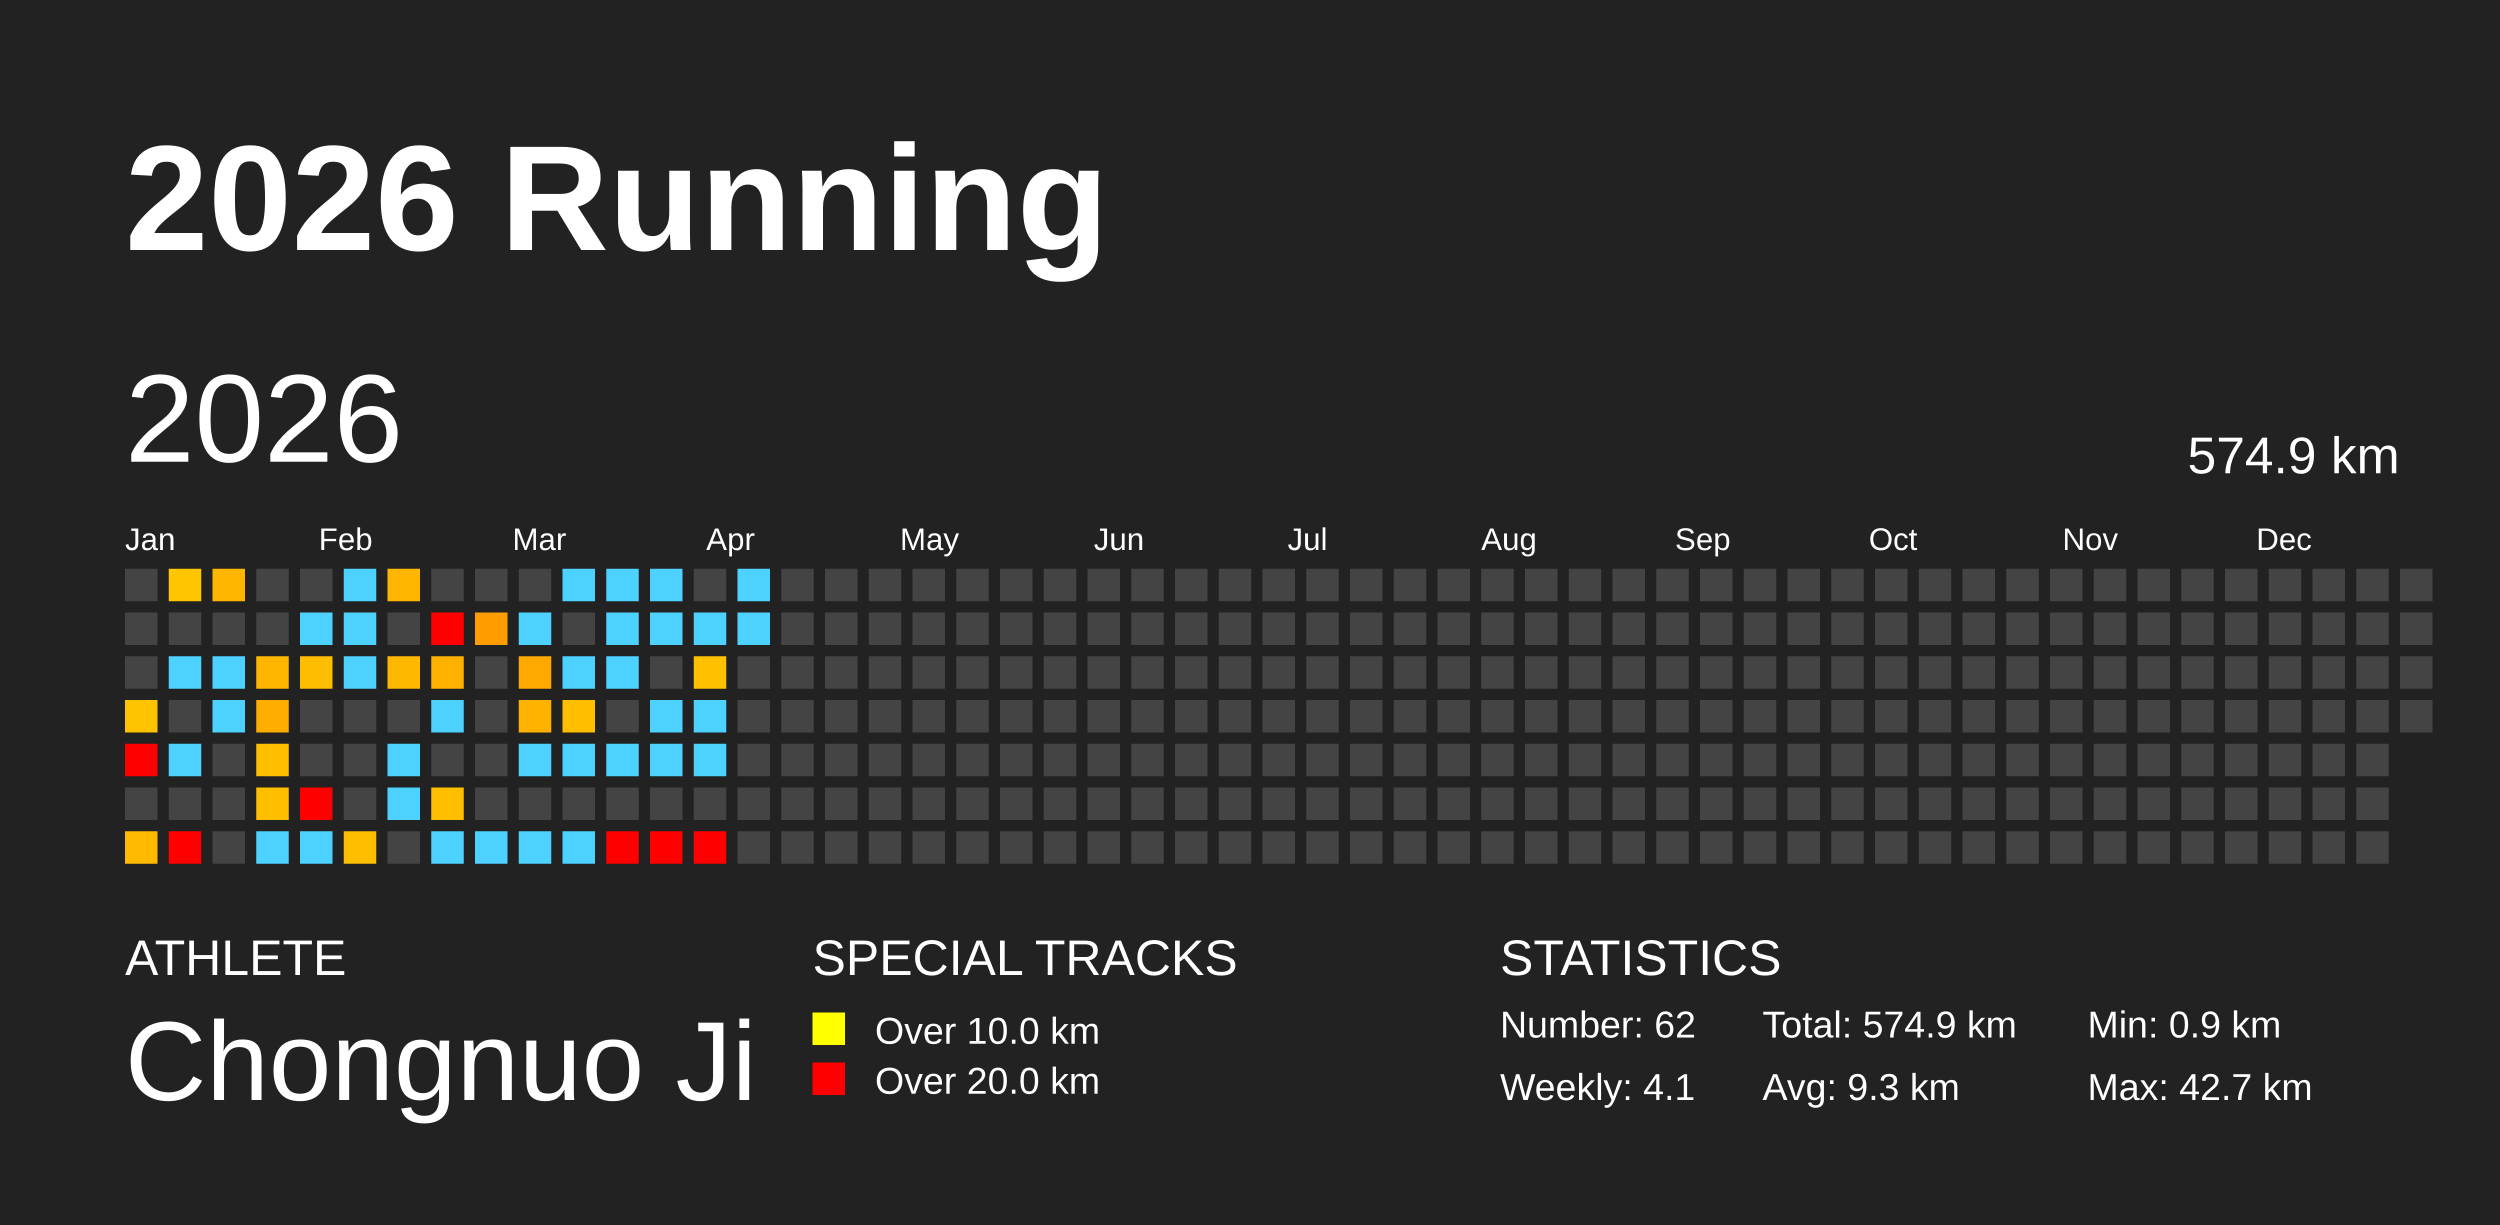
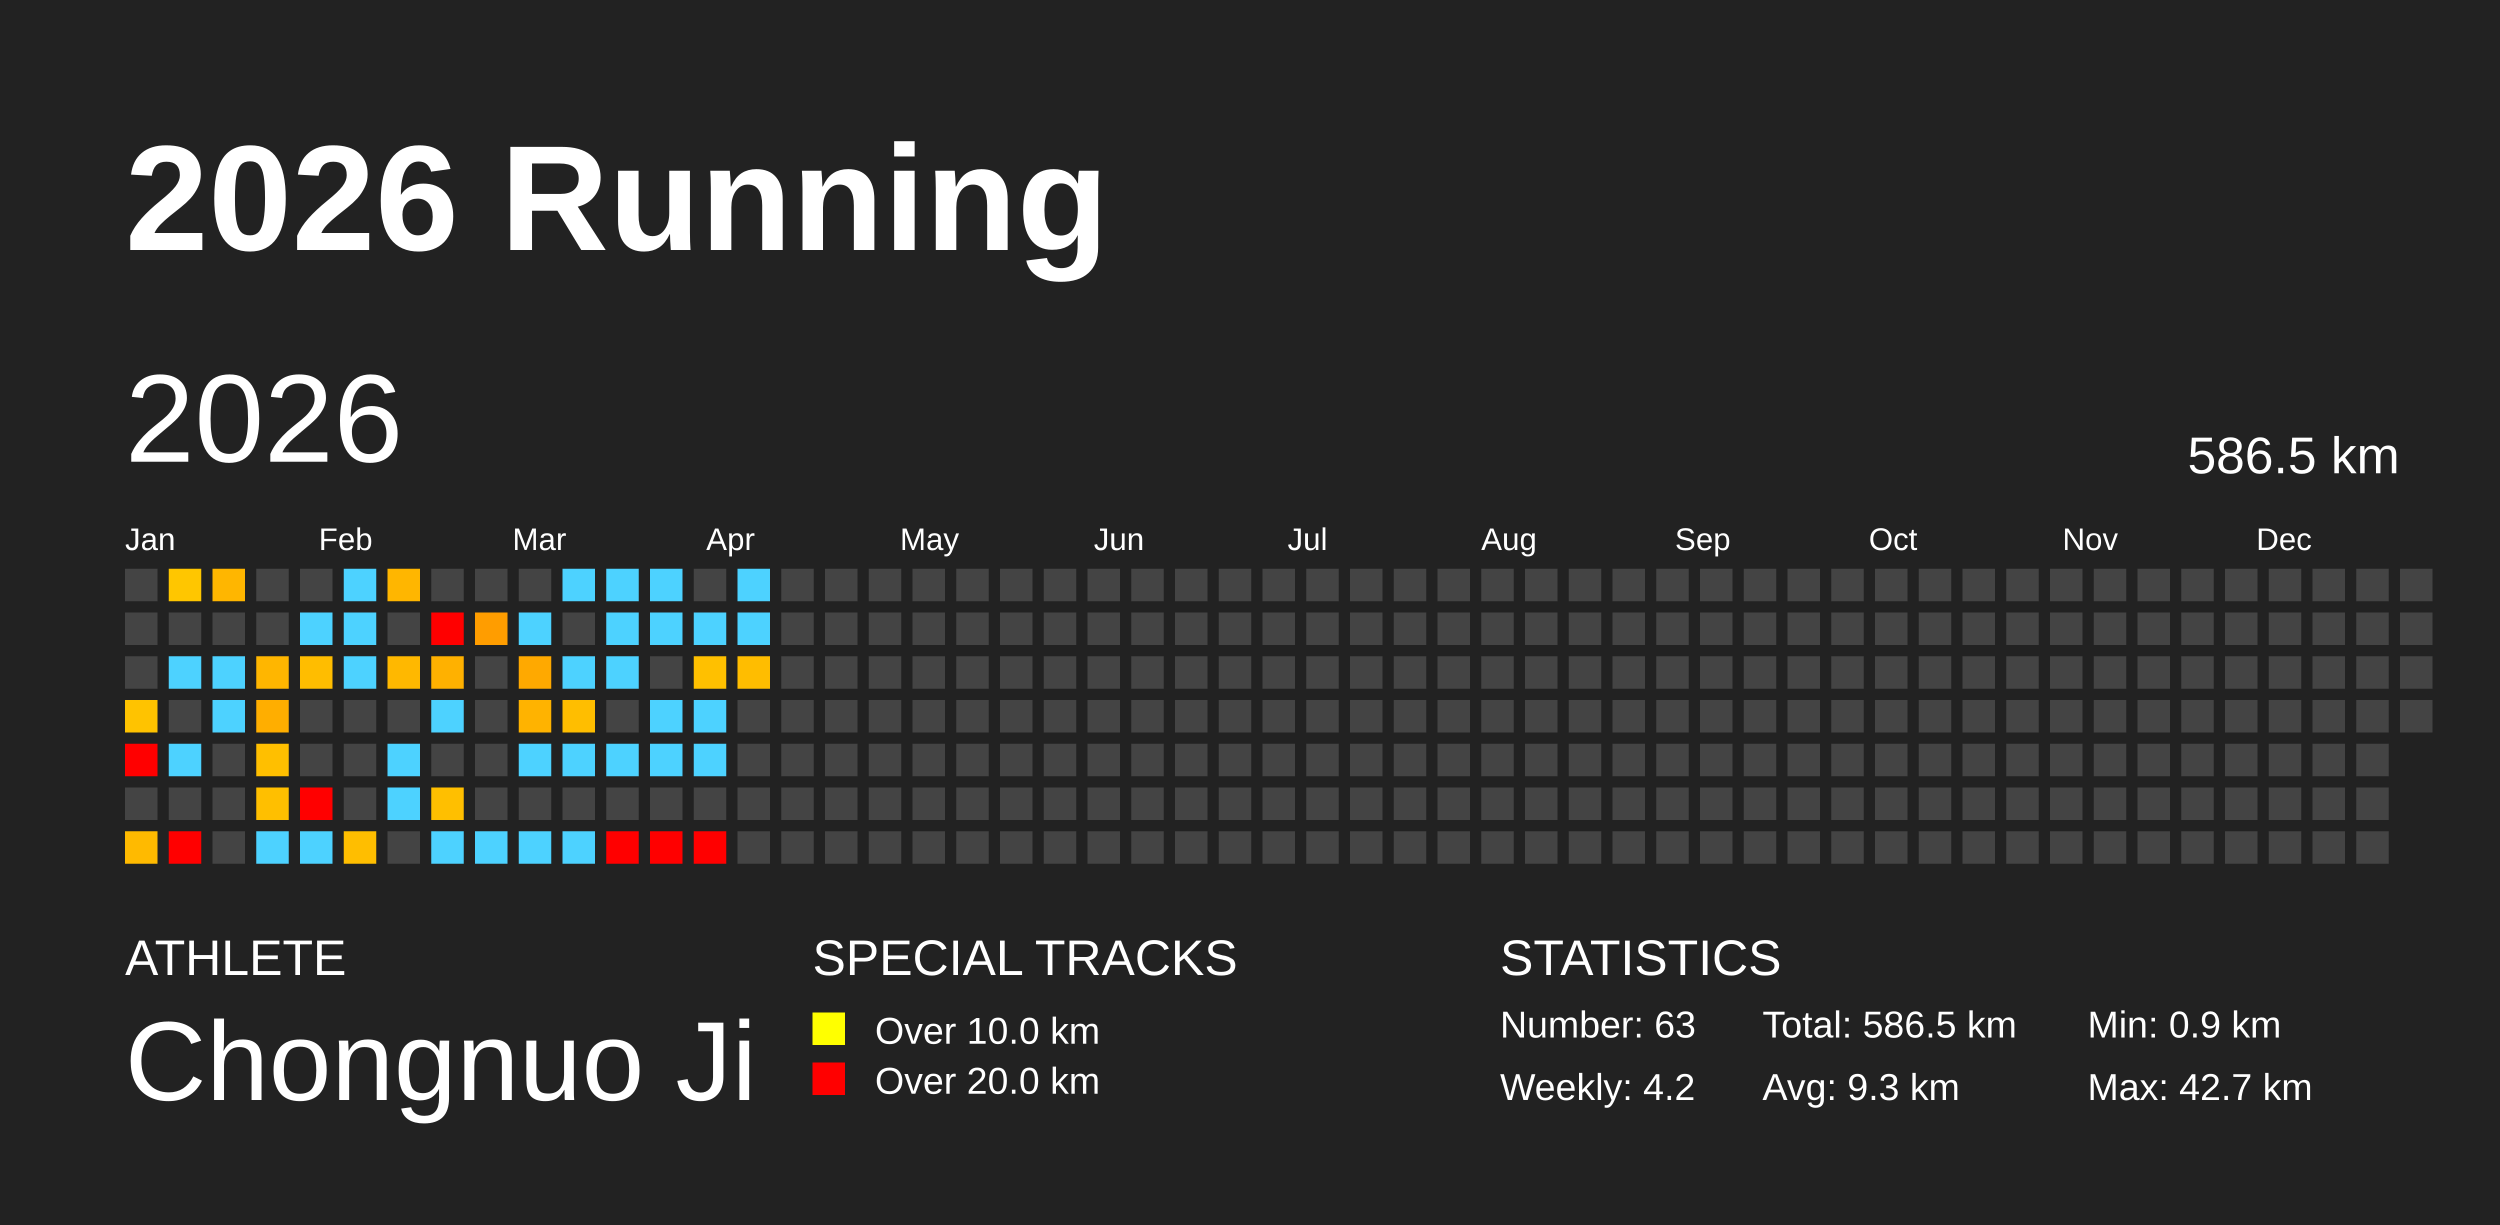
<svg xmlns="http://www.w3.org/2000/svg" baseProfile="full" height="98mm" version="1.1" viewBox="0,0,200,98" width="200mm">
  <defs />
  <rect fill="#222222" height="98" width="200" x="0" y="0" />
  <text fill="#FFFFFF" style="font-size:12px; font-family:Arial; font-weight:bold;" x="10" y="20">2026 Running</text>
  <text fill="#FFFFFF" style="font-size:4px; font-family:Arial" x="10" y="78">ATHLETE</text>
  <text fill="#FFFFFF" style="font-size:9px; font-family:Arial" x="10" y="88">Chongnuo Ji</text>
  <text fill="#FFFFFF" style="font-size:4px; font-family:Arial" x="65" y="78">SPECIAL TRACKS</text>
  <rect fill="yellow" height="2.6" width="2.6" x="65" y="81" />
  <text fill="#FFFFFF" style="font-size:3px; font-family:Arial" x="70" y="83.5">Over 10.0 km</text>
  <rect fill="red" height="2.6" width="2.6" x="65" y="85" />
  <text fill="#FFFFFF" style="font-size:3px; font-family:Arial" x="70" y="87.5">Over 20.0 km</text>
  <text fill="#FFFFFF" style="font-size:4px; font-family:Arial" x="120" y="78">STATISTICS</text>
-   <text fill="#FFFFFF" style="font-size:3px; font-family:Arial" x="120" y="83">Number: 62</text>
-   <text fill="#FFFFFF" style="font-size:3px; font-family:Arial" x="120" y="88">Weekly: 4.1</text>
-   <text fill="#FFFFFF" style="font-size:3px; font-family:Arial" x="141" y="83">Total: 574.9 km</text>
+   <text fill="#FFFFFF" style="font-size:3px; font-family:Arial" x="120" y="83">Number: 63</text>
+   <text fill="#FFFFFF" style="font-size:3px; font-family:Arial" x="120" y="88">Weekly: 4.2</text>
+   <text fill="#FFFFFF" style="font-size:3px; font-family:Arial" x="141" y="83">Total: 586.5 km</text>
  <text fill="#FFFFFF" style="font-size:3px; font-family:Arial" x="141" y="88">Avg: 9.3 km</text>
  <text fill="#FFFFFF" style="font-size:3px; font-family:Arial" x="167" y="83">Min: 0.9 km</text>
  <text fill="#FFFFFF" style="font-size:3px; font-family:Arial" x="167" y="88">Max: 42.7 km</text>
  <text dominant-baseline="hanging" fill="#FFFFFF" style="font-size:10.0px; font-family:Arial;" x="10" y="30">2026</text>
-   <text dominant-baseline="hanging" fill="#FFFFFF" style="font-size:4.125px; font-family:Arial;" x="175" y="35">574.9 km</text>
+   <text dominant-baseline="hanging" fill="#FFFFFF" style="font-size:4.125px; font-family:Arial;" x="175" y="35">586.5 km</text>
  <text fill="#FFFFFF" style="font-size:2.5px; font-family:Arial" x="10.0" y="44">Jan</text>
  <text fill="#FFFFFF" style="font-size:2.5px; font-family:Arial" x="25.5" y="44">Feb</text>
  <text fill="#FFFFFF" style="font-size:2.5px; font-family:Arial" x="41.0" y="44">Mar</text>
  <text fill="#FFFFFF" style="font-size:2.5px; font-family:Arial" x="56.5" y="44">Apr</text>
  <text fill="#FFFFFF" style="font-size:2.5px; font-family:Arial" x="72.0" y="44">May</text>
  <text fill="#FFFFFF" style="font-size:2.5px; font-family:Arial" x="87.5" y="44">Jun</text>
  <text fill="#FFFFFF" style="font-size:2.5px; font-family:Arial" x="103.0" y="44">Jul</text>
  <text fill="#FFFFFF" style="font-size:2.5px; font-family:Arial" x="118.5" y="44">Aug</text>
  <text fill="#FFFFFF" style="font-size:2.5px; font-family:Arial" x="134.0" y="44">Sep</text>
  <text fill="#FFFFFF" style="font-size:2.5px; font-family:Arial" x="149.5" y="44">Oct</text>
  <text fill="#FFFFFF" style="font-size:2.5px; font-family:Arial" x="165.0" y="44">Nov</text>
  <text fill="#FFFFFF" style="font-size:2.5px; font-family:Arial" x="180.5" y="44">Dec</text>
  <rect fill="#444444" height="2.6" width="2.6" x="10.0" y="45.5" />
  <rect fill="#444444" height="2.6" width="2.6" x="10.0" y="49.0" />
  <rect fill="#444444" height="2.6" width="2.6" x="10.0" y="52.5" />
  <rect fill="#ffc300" height="2.6" width="2.6" x="10.0" y="56.0" />
  <rect fill="red" height="2.6" width="2.6" x="10.0" y="59.5" />
  <rect fill="#444444" height="2.6" width="2.6" x="10.0" y="63.0" />
  <rect fill="#ffba00" height="2.6" width="2.6" x="10.0" y="66.5" />
  <rect fill="#ffc600" height="2.6" width="2.6" x="13.5" y="45.5" />
  <rect fill="#444444" height="2.6" width="2.6" x="13.5" y="49.0" />
  <rect fill="#4dd2ff" height="2.6" width="2.6" x="13.5" y="52.5" />
  <rect fill="#444444" height="2.6" width="2.6" x="13.5" y="56.0" />
  <rect fill="#4dd2ff" height="2.6" width="2.6" x="13.5" y="59.5" />
  <rect fill="#444444" height="2.6" width="2.6" x="13.5" y="63.0" />
  <rect fill="red" height="2.6" width="2.6" x="13.5" y="66.5" />
  <rect fill="#ffb600" height="2.6" width="2.6" x="17.0" y="45.5" />
  <rect fill="#444444" height="2.6" width="2.6" x="17.0" y="49.0" />
  <rect fill="#4dd2ff" height="2.6" width="2.6" x="17.0" y="52.5" />
  <rect fill="#4dd2ff" height="2.6" width="2.6" x="17.0" y="56.0" />
  <rect fill="#444444" height="2.6" width="2.6" x="17.0" y="59.5" />
  <rect fill="#444444" height="2.6" width="2.6" x="17.0" y="63.0" />
  <rect fill="#444444" height="2.6" width="2.6" x="17.0" y="66.5" />
  <rect fill="#444444" height="2.6" width="2.6" x="20.5" y="45.5" />
  <rect fill="#444444" height="2.6" width="2.6" x="20.5" y="49.0" />
  <rect fill="#ffb600" height="2.6" width="2.6" x="20.5" y="52.5" />
  <rect fill="#ffae00" height="2.6" width="2.6" x="20.5" y="56.0" />
  <rect fill="#ffbf00" height="2.6" width="2.6" x="20.5" y="59.5" />
  <rect fill="#ffbf00" height="2.6" width="2.6" x="20.5" y="63.0" />
  <rect fill="#4dd2ff" height="2.6" width="2.6" x="20.5" y="66.5" />
  <rect fill="#444444" height="2.6" width="2.6" x="24.0" y="45.5" />
  <rect fill="#4dd2ff" height="2.6" width="2.6" x="24.0" y="49.0" />
  <rect fill="#ffbd00" height="2.6" width="2.6" x="24.0" y="52.5" />
  <rect fill="#444444" height="2.6" width="2.6" x="24.0" y="56.0" />
  <rect fill="#444444" height="2.6" width="2.6" x="24.0" y="59.5" />
  <rect fill="red" height="2.6" width="2.6" x="24.0" y="63.0" />
  <rect fill="#4dd2ff" height="2.6" width="2.6" x="24.0" y="66.5" />
  <rect fill="#4dd2ff" height="2.6" width="2.6" x="27.5" y="45.5" />
  <rect fill="#4dd2ff" height="2.6" width="2.6" x="27.5" y="49.0" />
  <rect fill="#4dd2ff" height="2.6" width="2.6" x="27.5" y="52.5" />
  <rect fill="#444444" height="2.6" width="2.6" x="27.5" y="56.0" />
  <rect fill="#444444" height="2.6" width="2.6" x="27.5" y="59.5" />
  <rect fill="#444444" height="2.6" width="2.6" x="27.5" y="63.0" />
  <rect fill="#ffbe00" height="2.6" width="2.6" x="27.5" y="66.5" />
  <rect fill="#ffb600" height="2.6" width="2.6" x="31.0" y="45.5" />
  <rect fill="#444444" height="2.6" width="2.6" x="31.0" y="49.0" />
  <rect fill="#ffb800" height="2.6" width="2.6" x="31.0" y="52.5" />
  <rect fill="#444444" height="2.6" width="2.6" x="31.0" y="56.0" />
  <rect fill="#4dd2ff" height="2.6" width="2.6" x="31.0" y="59.5" />
  <rect fill="#4dd2ff" height="2.6" width="2.6" x="31.0" y="63.0" />
  <rect fill="#444444" height="2.6" width="2.6" x="31.0" y="66.5" />
  <rect fill="#444444" height="2.6" width="2.6" x="34.5" y="45.5" />
  <rect fill="red" height="2.6" width="2.6" x="34.5" y="49.0" />
  <rect fill="#ffb100" height="2.6" width="2.6" x="34.5" y="52.5" />
  <rect fill="#4dd2ff" height="2.6" width="2.6" x="34.5" y="56.0" />
  <rect fill="#444444" height="2.6" width="2.6" x="34.5" y="59.5" />
  <rect fill="#ffbf00" height="2.6" width="2.6" x="34.5" y="63.0" />
  <rect fill="#4dd2ff" height="2.6" width="2.6" x="34.5" y="66.5" />
  <rect fill="#444444" height="2.6" width="2.6" x="38.0" y="45.5" />
  <rect fill="#ff9d00" height="2.6" width="2.6" x="38.0" y="49.0" />
  <rect fill="#444444" height="2.6" width="2.6" x="38.0" y="52.5" />
  <rect fill="#444444" height="2.6" width="2.6" x="38.0" y="56.0" />
  <rect fill="#444444" height="2.6" width="2.6" x="38.0" y="59.5" />
  <rect fill="#444444" height="2.6" width="2.6" x="38.0" y="63.0" />
  <rect fill="#4dd2ff" height="2.6" width="2.6" x="38.0" y="66.5" />
  <rect fill="#444444" height="2.6" width="2.6" x="41.5" y="45.5" />
  <rect fill="#4dd2ff" height="2.6" width="2.6" x="41.5" y="49.0" />
  <rect fill="#ffa900" height="2.6" width="2.6" x="41.5" y="52.5" />
  <rect fill="#ffb300" height="2.6" width="2.6" x="41.5" y="56.0" />
  <rect fill="#4dd2ff" height="2.6" width="2.6" x="41.5" y="59.5" />
  <rect fill="#444444" height="2.6" width="2.6" x="41.5" y="63.0" />
  <rect fill="#4dd2ff" height="2.6" width="2.6" x="41.5" y="66.5" />
  <rect fill="#4dd2ff" height="2.6" width="2.6" x="45.0" y="45.5" />
  <rect fill="#444444" height="2.6" width="2.6" x="45.0" y="49.0" />
  <rect fill="#4dd2ff" height="2.6" width="2.6" x="45.0" y="52.5" />
  <rect fill="#ffbe00" height="2.6" width="2.6" x="45.0" y="56.0" />
  <rect fill="#4dd2ff" height="2.6" width="2.6" x="45.0" y="59.5" />
  <rect fill="#444444" height="2.6" width="2.6" x="45.0" y="63.0" />
  <rect fill="#4dd2ff" height="2.6" width="2.6" x="45.0" y="66.5" />
  <rect fill="#4dd2ff" height="2.6" width="2.6" x="48.5" y="45.5" />
  <rect fill="#4dd2ff" height="2.6" width="2.6" x="48.5" y="49.0" />
  <rect fill="#4dd2ff" height="2.6" width="2.6" x="48.5" y="52.5" />
  <rect fill="#444444" height="2.6" width="2.6" x="48.5" y="56.0" />
  <rect fill="#4dd2ff" height="2.6" width="2.6" x="48.5" y="59.5" />
  <rect fill="#444444" height="2.6" width="2.6" x="48.5" y="63.0" />
  <rect fill="red" height="2.6" width="2.6" x="48.5" y="66.5" />
  <rect fill="#4dd2ff" height="2.6" width="2.6" x="52.0" y="45.5" />
  <rect fill="#4dd2ff" height="2.6" width="2.6" x="52.0" y="49.0" />
  <rect fill="#444444" height="2.6" width="2.6" x="52.0" y="52.5" />
  <rect fill="#4dd2ff" height="2.6" width="2.6" x="52.0" y="56.0" />
  <rect fill="#4dd2ff" height="2.6" width="2.6" x="52.0" y="59.5" />
  <rect fill="#444444" height="2.6" width="2.6" x="52.0" y="63.0" />
  <rect fill="red" height="2.6" width="2.6" x="52.0" y="66.5" />
  <rect fill="#444444" height="2.6" width="2.6" x="55.5" y="45.5" />
  <rect fill="#4dd2ff" height="2.6" width="2.6" x="55.5" y="49.0" />
  <rect fill="#ffc000" height="2.6" width="2.6" x="55.5" y="52.5" />
  <rect fill="#4dd2ff" height="2.6" width="2.6" x="55.5" y="56.0" />
  <rect fill="#4dd2ff" height="2.6" width="2.6" x="55.5" y="59.5" />
  <rect fill="#444444" height="2.6" width="2.6" x="55.5" y="63.0" />
  <rect fill="red" height="2.6" width="2.6" x="55.5" y="66.5" />
  <rect fill="#4dd2ff" height="2.6" width="2.6" x="59.0" y="45.5" />
  <rect fill="#4dd2ff" height="2.6" width="2.6" x="59.0" y="49.0" />
-   <rect fill="#444444" height="2.6" width="2.6" x="59.0" y="52.5" />
+   <rect fill="#ffbd00" height="2.6" width="2.6" x="59.0" y="52.5" />
  <rect fill="#444444" height="2.6" width="2.6" x="59.0" y="56.0" />
  <rect fill="#444444" height="2.6" width="2.6" x="59.0" y="59.5" />
  <rect fill="#444444" height="2.6" width="2.6" x="59.0" y="63.0" />
  <rect fill="#444444" height="2.6" width="2.6" x="59.0" y="66.5" />
  <rect fill="#444444" height="2.6" width="2.6" x="62.5" y="45.5" />
  <rect fill="#444444" height="2.6" width="2.6" x="62.5" y="49.0" />
  <rect fill="#444444" height="2.6" width="2.6" x="62.5" y="52.5" />
  <rect fill="#444444" height="2.6" width="2.6" x="62.5" y="56.0" />
  <rect fill="#444444" height="2.6" width="2.6" x="62.5" y="59.5" />
  <rect fill="#444444" height="2.6" width="2.6" x="62.5" y="63.0" />
  <rect fill="#444444" height="2.6" width="2.6" x="62.5" y="66.5" />
  <rect fill="#444444" height="2.6" width="2.6" x="66.0" y="45.5" />
  <rect fill="#444444" height="2.6" width="2.6" x="66.0" y="49.0" />
  <rect fill="#444444" height="2.6" width="2.6" x="66.0" y="52.5" />
  <rect fill="#444444" height="2.6" width="2.6" x="66.0" y="56.0" />
  <rect fill="#444444" height="2.6" width="2.6" x="66.0" y="59.5" />
  <rect fill="#444444" height="2.6" width="2.6" x="66.0" y="63.0" />
  <rect fill="#444444" height="2.6" width="2.6" x="66.0" y="66.5" />
  <rect fill="#444444" height="2.6" width="2.6" x="69.5" y="45.5" />
  <rect fill="#444444" height="2.6" width="2.6" x="69.5" y="49.0" />
  <rect fill="#444444" height="2.6" width="2.6" x="69.5" y="52.5" />
  <rect fill="#444444" height="2.6" width="2.6" x="69.5" y="56.0" />
  <rect fill="#444444" height="2.6" width="2.6" x="69.5" y="59.5" />
  <rect fill="#444444" height="2.6" width="2.6" x="69.5" y="63.0" />
  <rect fill="#444444" height="2.6" width="2.6" x="69.5" y="66.5" />
  <rect fill="#444444" height="2.6" width="2.6" x="73.0" y="45.5" />
  <rect fill="#444444" height="2.6" width="2.6" x="73.0" y="49.0" />
  <rect fill="#444444" height="2.6" width="2.6" x="73.0" y="52.5" />
  <rect fill="#444444" height="2.6" width="2.6" x="73.0" y="56.0" />
  <rect fill="#444444" height="2.6" width="2.6" x="73.0" y="59.5" />
  <rect fill="#444444" height="2.6" width="2.6" x="73.0" y="63.0" />
  <rect fill="#444444" height="2.6" width="2.6" x="73.0" y="66.5" />
  <rect fill="#444444" height="2.6" width="2.6" x="76.5" y="45.5" />
  <rect fill="#444444" height="2.6" width="2.6" x="76.5" y="49.0" />
  <rect fill="#444444" height="2.6" width="2.6" x="76.5" y="52.5" />
  <rect fill="#444444" height="2.6" width="2.6" x="76.5" y="56.0" />
  <rect fill="#444444" height="2.6" width="2.6" x="76.5" y="59.5" />
  <rect fill="#444444" height="2.6" width="2.6" x="76.5" y="63.0" />
  <rect fill="#444444" height="2.6" width="2.6" x="76.5" y="66.5" />
  <rect fill="#444444" height="2.6" width="2.6" x="80.0" y="45.5" />
  <rect fill="#444444" height="2.6" width="2.6" x="80.0" y="49.0" />
  <rect fill="#444444" height="2.6" width="2.6" x="80.0" y="52.5" />
  <rect fill="#444444" height="2.6" width="2.6" x="80.0" y="56.0" />
  <rect fill="#444444" height="2.6" width="2.6" x="80.0" y="59.5" />
  <rect fill="#444444" height="2.6" width="2.6" x="80.0" y="63.0" />
  <rect fill="#444444" height="2.6" width="2.6" x="80.0" y="66.5" />
  <rect fill="#444444" height="2.6" width="2.6" x="83.5" y="45.5" />
  <rect fill="#444444" height="2.6" width="2.6" x="83.5" y="49.0" />
  <rect fill="#444444" height="2.6" width="2.6" x="83.5" y="52.5" />
  <rect fill="#444444" height="2.6" width="2.6" x="83.5" y="56.0" />
  <rect fill="#444444" height="2.6" width="2.6" x="83.5" y="59.5" />
  <rect fill="#444444" height="2.6" width="2.6" x="83.5" y="63.0" />
  <rect fill="#444444" height="2.6" width="2.6" x="83.5" y="66.5" />
  <rect fill="#444444" height="2.6" width="2.6" x="87.0" y="45.5" />
  <rect fill="#444444" height="2.6" width="2.6" x="87.0" y="49.0" />
  <rect fill="#444444" height="2.6" width="2.6" x="87.0" y="52.5" />
  <rect fill="#444444" height="2.6" width="2.6" x="87.0" y="56.0" />
  <rect fill="#444444" height="2.6" width="2.6" x="87.0" y="59.5" />
  <rect fill="#444444" height="2.6" width="2.6" x="87.0" y="63.0" />
  <rect fill="#444444" height="2.6" width="2.6" x="87.0" y="66.5" />
  <rect fill="#444444" height="2.6" width="2.6" x="90.5" y="45.5" />
  <rect fill="#444444" height="2.6" width="2.6" x="90.5" y="49.0" />
  <rect fill="#444444" height="2.6" width="2.6" x="90.5" y="52.5" />
  <rect fill="#444444" height="2.6" width="2.6" x="90.5" y="56.0" />
  <rect fill="#444444" height="2.6" width="2.6" x="90.5" y="59.5" />
  <rect fill="#444444" height="2.6" width="2.6" x="90.5" y="63.0" />
  <rect fill="#444444" height="2.6" width="2.6" x="90.5" y="66.5" />
  <rect fill="#444444" height="2.6" width="2.6" x="94.0" y="45.5" />
  <rect fill="#444444" height="2.6" width="2.6" x="94.0" y="49.0" />
  <rect fill="#444444" height="2.6" width="2.6" x="94.0" y="52.5" />
  <rect fill="#444444" height="2.6" width="2.6" x="94.0" y="56.0" />
  <rect fill="#444444" height="2.6" width="2.6" x="94.0" y="59.5" />
  <rect fill="#444444" height="2.6" width="2.6" x="94.0" y="63.0" />
  <rect fill="#444444" height="2.6" width="2.6" x="94.0" y="66.5" />
  <rect fill="#444444" height="2.6" width="2.6" x="97.5" y="45.5" />
  <rect fill="#444444" height="2.6" width="2.6" x="97.5" y="49.0" />
  <rect fill="#444444" height="2.6" width="2.6" x="97.5" y="52.5" />
  <rect fill="#444444" height="2.6" width="2.6" x="97.5" y="56.0" />
  <rect fill="#444444" height="2.6" width="2.6" x="97.5" y="59.5" />
  <rect fill="#444444" height="2.6" width="2.6" x="97.5" y="63.0" />
  <rect fill="#444444" height="2.6" width="2.6" x="97.5" y="66.5" />
  <rect fill="#444444" height="2.6" width="2.6" x="101.0" y="45.5" />
  <rect fill="#444444" height="2.6" width="2.6" x="101.0" y="49.0" />
  <rect fill="#444444" height="2.6" width="2.6" x="101.0" y="52.5" />
  <rect fill="#444444" height="2.6" width="2.6" x="101.0" y="56.0" />
  <rect fill="#444444" height="2.6" width="2.6" x="101.0" y="59.5" />
  <rect fill="#444444" height="2.6" width="2.6" x="101.0" y="63.0" />
  <rect fill="#444444" height="2.6" width="2.6" x="101.0" y="66.5" />
  <rect fill="#444444" height="2.6" width="2.6" x="104.5" y="45.5" />
  <rect fill="#444444" height="2.6" width="2.6" x="104.5" y="49.0" />
  <rect fill="#444444" height="2.6" width="2.6" x="104.5" y="52.5" />
  <rect fill="#444444" height="2.6" width="2.6" x="104.5" y="56.0" />
  <rect fill="#444444" height="2.6" width="2.6" x="104.5" y="59.5" />
  <rect fill="#444444" height="2.6" width="2.6" x="104.5" y="63.0" />
  <rect fill="#444444" height="2.6" width="2.6" x="104.5" y="66.5" />
  <rect fill="#444444" height="2.6" width="2.6" x="108.0" y="45.5" />
  <rect fill="#444444" height="2.6" width="2.6" x="108.0" y="49.0" />
  <rect fill="#444444" height="2.6" width="2.6" x="108.0" y="52.5" />
  <rect fill="#444444" height="2.6" width="2.6" x="108.0" y="56.0" />
  <rect fill="#444444" height="2.6" width="2.6" x="108.0" y="59.5" />
  <rect fill="#444444" height="2.6" width="2.6" x="108.0" y="63.0" />
  <rect fill="#444444" height="2.6" width="2.6" x="108.0" y="66.5" />
  <rect fill="#444444" height="2.6" width="2.6" x="111.5" y="45.5" />
  <rect fill="#444444" height="2.6" width="2.6" x="111.5" y="49.0" />
  <rect fill="#444444" height="2.6" width="2.6" x="111.5" y="52.5" />
  <rect fill="#444444" height="2.6" width="2.6" x="111.5" y="56.0" />
  <rect fill="#444444" height="2.6" width="2.6" x="111.5" y="59.5" />
  <rect fill="#444444" height="2.6" width="2.6" x="111.5" y="63.0" />
  <rect fill="#444444" height="2.6" width="2.6" x="111.5" y="66.5" />
  <rect fill="#444444" height="2.6" width="2.6" x="115.0" y="45.5" />
  <rect fill="#444444" height="2.6" width="2.6" x="115.0" y="49.0" />
  <rect fill="#444444" height="2.6" width="2.6" x="115.0" y="52.5" />
  <rect fill="#444444" height="2.6" width="2.6" x="115.0" y="56.0" />
  <rect fill="#444444" height="2.6" width="2.6" x="115.0" y="59.5" />
  <rect fill="#444444" height="2.6" width="2.6" x="115.0" y="63.0" />
  <rect fill="#444444" height="2.6" width="2.6" x="115.0" y="66.5" />
  <rect fill="#444444" height="2.6" width="2.6" x="118.5" y="45.5" />
  <rect fill="#444444" height="2.6" width="2.6" x="118.5" y="49.0" />
  <rect fill="#444444" height="2.6" width="2.6" x="118.5" y="52.5" />
  <rect fill="#444444" height="2.6" width="2.6" x="118.5" y="56.0" />
  <rect fill="#444444" height="2.6" width="2.6" x="118.5" y="59.5" />
  <rect fill="#444444" height="2.6" width="2.6" x="118.5" y="63.0" />
  <rect fill="#444444" height="2.6" width="2.6" x="118.5" y="66.5" />
  <rect fill="#444444" height="2.6" width="2.6" x="122.0" y="45.5" />
  <rect fill="#444444" height="2.6" width="2.6" x="122.0" y="49.0" />
  <rect fill="#444444" height="2.6" width="2.6" x="122.0" y="52.5" />
  <rect fill="#444444" height="2.6" width="2.6" x="122.0" y="56.0" />
  <rect fill="#444444" height="2.6" width="2.6" x="122.0" y="59.5" />
  <rect fill="#444444" height="2.6" width="2.6" x="122.0" y="63.0" />
  <rect fill="#444444" height="2.6" width="2.6" x="122.0" y="66.5" />
  <rect fill="#444444" height="2.6" width="2.6" x="125.5" y="45.5" />
  <rect fill="#444444" height="2.6" width="2.6" x="125.5" y="49.0" />
  <rect fill="#444444" height="2.6" width="2.6" x="125.5" y="52.5" />
  <rect fill="#444444" height="2.6" width="2.6" x="125.5" y="56.0" />
  <rect fill="#444444" height="2.6" width="2.6" x="125.5" y="59.5" />
  <rect fill="#444444" height="2.6" width="2.6" x="125.5" y="63.0" />
  <rect fill="#444444" height="2.6" width="2.6" x="125.5" y="66.5" />
  <rect fill="#444444" height="2.6" width="2.6" x="129.0" y="45.5" />
  <rect fill="#444444" height="2.6" width="2.6" x="129.0" y="49.0" />
  <rect fill="#444444" height="2.6" width="2.6" x="129.0" y="52.5" />
  <rect fill="#444444" height="2.6" width="2.6" x="129.0" y="56.0" />
  <rect fill="#444444" height="2.6" width="2.6" x="129.0" y="59.5" />
  <rect fill="#444444" height="2.6" width="2.6" x="129.0" y="63.0" />
  <rect fill="#444444" height="2.6" width="2.6" x="129.0" y="66.5" />
  <rect fill="#444444" height="2.6" width="2.6" x="132.5" y="45.5" />
  <rect fill="#444444" height="2.6" width="2.6" x="132.5" y="49.0" />
  <rect fill="#444444" height="2.6" width="2.6" x="132.5" y="52.5" />
  <rect fill="#444444" height="2.6" width="2.6" x="132.5" y="56.0" />
  <rect fill="#444444" height="2.6" width="2.6" x="132.5" y="59.5" />
  <rect fill="#444444" height="2.6" width="2.6" x="132.5" y="63.0" />
  <rect fill="#444444" height="2.6" width="2.6" x="132.5" y="66.5" />
  <rect fill="#444444" height="2.6" width="2.6" x="136.0" y="45.5" />
  <rect fill="#444444" height="2.6" width="2.6" x="136.0" y="49.0" />
  <rect fill="#444444" height="2.6" width="2.6" x="136.0" y="52.5" />
  <rect fill="#444444" height="2.6" width="2.6" x="136.0" y="56.0" />
  <rect fill="#444444" height="2.6" width="2.6" x="136.0" y="59.5" />
  <rect fill="#444444" height="2.6" width="2.6" x="136.0" y="63.0" />
  <rect fill="#444444" height="2.6" width="2.6" x="136.0" y="66.5" />
  <rect fill="#444444" height="2.6" width="2.6" x="139.5" y="45.5" />
  <rect fill="#444444" height="2.6" width="2.6" x="139.5" y="49.0" />
  <rect fill="#444444" height="2.6" width="2.6" x="139.5" y="52.5" />
  <rect fill="#444444" height="2.6" width="2.6" x="139.5" y="56.0" />
  <rect fill="#444444" height="2.6" width="2.6" x="139.5" y="59.5" />
  <rect fill="#444444" height="2.6" width="2.6" x="139.5" y="63.0" />
  <rect fill="#444444" height="2.6" width="2.6" x="139.5" y="66.5" />
  <rect fill="#444444" height="2.6" width="2.6" x="143.0" y="45.5" />
  <rect fill="#444444" height="2.6" width="2.6" x="143.0" y="49.0" />
  <rect fill="#444444" height="2.6" width="2.6" x="143.0" y="52.5" />
  <rect fill="#444444" height="2.6" width="2.6" x="143.0" y="56.0" />
  <rect fill="#444444" height="2.6" width="2.6" x="143.0" y="59.5" />
  <rect fill="#444444" height="2.6" width="2.6" x="143.0" y="63.0" />
  <rect fill="#444444" height="2.6" width="2.6" x="143.0" y="66.5" />
  <rect fill="#444444" height="2.6" width="2.6" x="146.5" y="45.5" />
  <rect fill="#444444" height="2.6" width="2.6" x="146.5" y="49.0" />
  <rect fill="#444444" height="2.6" width="2.6" x="146.5" y="52.5" />
  <rect fill="#444444" height="2.6" width="2.6" x="146.5" y="56.0" />
  <rect fill="#444444" height="2.6" width="2.6" x="146.5" y="59.5" />
  <rect fill="#444444" height="2.6" width="2.6" x="146.5" y="63.0" />
  <rect fill="#444444" height="2.6" width="2.6" x="146.5" y="66.5" />
  <rect fill="#444444" height="2.6" width="2.6" x="150.0" y="45.5" />
  <rect fill="#444444" height="2.6" width="2.6" x="150.0" y="49.0" />
  <rect fill="#444444" height="2.6" width="2.6" x="150.0" y="52.5" />
  <rect fill="#444444" height="2.6" width="2.6" x="150.0" y="56.0" />
  <rect fill="#444444" height="2.6" width="2.6" x="150.0" y="59.5" />
  <rect fill="#444444" height="2.6" width="2.6" x="150.0" y="63.0" />
  <rect fill="#444444" height="2.6" width="2.6" x="150.0" y="66.5" />
  <rect fill="#444444" height="2.6" width="2.6" x="153.5" y="45.5" />
  <rect fill="#444444" height="2.6" width="2.6" x="153.5" y="49.0" />
  <rect fill="#444444" height="2.6" width="2.6" x="153.5" y="52.5" />
  <rect fill="#444444" height="2.6" width="2.6" x="153.5" y="56.0" />
  <rect fill="#444444" height="2.6" width="2.6" x="153.5" y="59.5" />
  <rect fill="#444444" height="2.6" width="2.6" x="153.5" y="63.0" />
  <rect fill="#444444" height="2.6" width="2.6" x="153.5" y="66.5" />
  <rect fill="#444444" height="2.6" width="2.6" x="157.0" y="45.5" />
  <rect fill="#444444" height="2.6" width="2.6" x="157.0" y="49.0" />
  <rect fill="#444444" height="2.6" width="2.6" x="157.0" y="52.5" />
  <rect fill="#444444" height="2.6" width="2.6" x="157.0" y="56.0" />
  <rect fill="#444444" height="2.6" width="2.6" x="157.0" y="59.5" />
  <rect fill="#444444" height="2.6" width="2.6" x="157.0" y="63.0" />
  <rect fill="#444444" height="2.6" width="2.6" x="157.0" y="66.5" />
  <rect fill="#444444" height="2.6" width="2.6" x="160.5" y="45.5" />
  <rect fill="#444444" height="2.6" width="2.6" x="160.5" y="49.0" />
  <rect fill="#444444" height="2.6" width="2.6" x="160.5" y="52.5" />
  <rect fill="#444444" height="2.6" width="2.6" x="160.5" y="56.0" />
  <rect fill="#444444" height="2.6" width="2.6" x="160.5" y="59.5" />
  <rect fill="#444444" height="2.6" width="2.6" x="160.5" y="63.0" />
  <rect fill="#444444" height="2.6" width="2.6" x="160.5" y="66.5" />
  <rect fill="#444444" height="2.6" width="2.6" x="164.0" y="45.5" />
  <rect fill="#444444" height="2.6" width="2.6" x="164.0" y="49.0" />
  <rect fill="#444444" height="2.6" width="2.6" x="164.0" y="52.5" />
  <rect fill="#444444" height="2.6" width="2.6" x="164.0" y="56.0" />
  <rect fill="#444444" height="2.6" width="2.6" x="164.0" y="59.5" />
  <rect fill="#444444" height="2.6" width="2.6" x="164.0" y="63.0" />
  <rect fill="#444444" height="2.6" width="2.6" x="164.0" y="66.5" />
  <rect fill="#444444" height="2.6" width="2.6" x="167.5" y="45.5" />
  <rect fill="#444444" height="2.6" width="2.6" x="167.5" y="49.0" />
  <rect fill="#444444" height="2.6" width="2.6" x="167.5" y="52.5" />
  <rect fill="#444444" height="2.6" width="2.6" x="167.5" y="56.0" />
  <rect fill="#444444" height="2.6" width="2.6" x="167.5" y="59.5" />
  <rect fill="#444444" height="2.6" width="2.6" x="167.5" y="63.0" />
  <rect fill="#444444" height="2.6" width="2.6" x="167.5" y="66.5" />
  <rect fill="#444444" height="2.6" width="2.6" x="171.0" y="45.5" />
  <rect fill="#444444" height="2.6" width="2.6" x="171.0" y="49.0" />
  <rect fill="#444444" height="2.6" width="2.6" x="171.0" y="52.5" />
  <rect fill="#444444" height="2.6" width="2.6" x="171.0" y="56.0" />
  <rect fill="#444444" height="2.6" width="2.6" x="171.0" y="59.5" />
  <rect fill="#444444" height="2.6" width="2.6" x="171.0" y="63.0" />
  <rect fill="#444444" height="2.6" width="2.6" x="171.0" y="66.5" />
  <rect fill="#444444" height="2.6" width="2.6" x="174.5" y="45.5" />
  <rect fill="#444444" height="2.6" width="2.6" x="174.5" y="49.0" />
  <rect fill="#444444" height="2.6" width="2.6" x="174.5" y="52.5" />
  <rect fill="#444444" height="2.6" width="2.6" x="174.5" y="56.0" />
  <rect fill="#444444" height="2.6" width="2.6" x="174.5" y="59.5" />
  <rect fill="#444444" height="2.6" width="2.6" x="174.5" y="63.0" />
  <rect fill="#444444" height="2.6" width="2.6" x="174.5" y="66.5" />
  <rect fill="#444444" height="2.6" width="2.6" x="178.0" y="45.5" />
  <rect fill="#444444" height="2.6" width="2.6" x="178.0" y="49.0" />
  <rect fill="#444444" height="2.6" width="2.6" x="178.0" y="52.5" />
  <rect fill="#444444" height="2.6" width="2.6" x="178.0" y="56.0" />
  <rect fill="#444444" height="2.6" width="2.6" x="178.0" y="59.5" />
  <rect fill="#444444" height="2.6" width="2.6" x="178.0" y="63.0" />
  <rect fill="#444444" height="2.6" width="2.6" x="178.0" y="66.5" />
  <rect fill="#444444" height="2.6" width="2.6" x="181.5" y="45.5" />
  <rect fill="#444444" height="2.6" width="2.6" x="181.5" y="49.0" />
  <rect fill="#444444" height="2.6" width="2.6" x="181.5" y="52.5" />
  <rect fill="#444444" height="2.6" width="2.6" x="181.5" y="56.0" />
  <rect fill="#444444" height="2.6" width="2.6" x="181.5" y="59.5" />
  <rect fill="#444444" height="2.6" width="2.6" x="181.5" y="63.0" />
  <rect fill="#444444" height="2.6" width="2.6" x="181.5" y="66.5" />
  <rect fill="#444444" height="2.6" width="2.6" x="185.0" y="45.5" />
  <rect fill="#444444" height="2.6" width="2.6" x="185.0" y="49.0" />
  <rect fill="#444444" height="2.6" width="2.6" x="185.0" y="52.5" />
  <rect fill="#444444" height="2.6" width="2.6" x="185.0" y="56.0" />
  <rect fill="#444444" height="2.6" width="2.6" x="185.0" y="59.5" />
  <rect fill="#444444" height="2.6" width="2.6" x="185.0" y="63.0" />
  <rect fill="#444444" height="2.6" width="2.6" x="185.0" y="66.5" />
  <rect fill="#444444" height="2.6" width="2.6" x="188.5" y="45.5" />
  <rect fill="#444444" height="2.6" width="2.6" x="188.5" y="49.0" />
  <rect fill="#444444" height="2.6" width="2.6" x="188.5" y="52.5" />
  <rect fill="#444444" height="2.6" width="2.6" x="188.5" y="56.0" />
  <rect fill="#444444" height="2.6" width="2.6" x="188.5" y="59.5" />
  <rect fill="#444444" height="2.6" width="2.6" x="188.5" y="63.0" />
  <rect fill="#444444" height="2.6" width="2.6" x="188.5" y="66.5" />
  <rect fill="#444444" height="2.6" width="2.6" x="192.0" y="45.5" />
  <rect fill="#444444" height="2.6" width="2.6" x="192.0" y="49.0" />
  <rect fill="#444444" height="2.6" width="2.6" x="192.0" y="52.5" />
  <rect fill="#444444" height="2.6" width="2.6" x="192.0" y="56.0" />
</svg>
